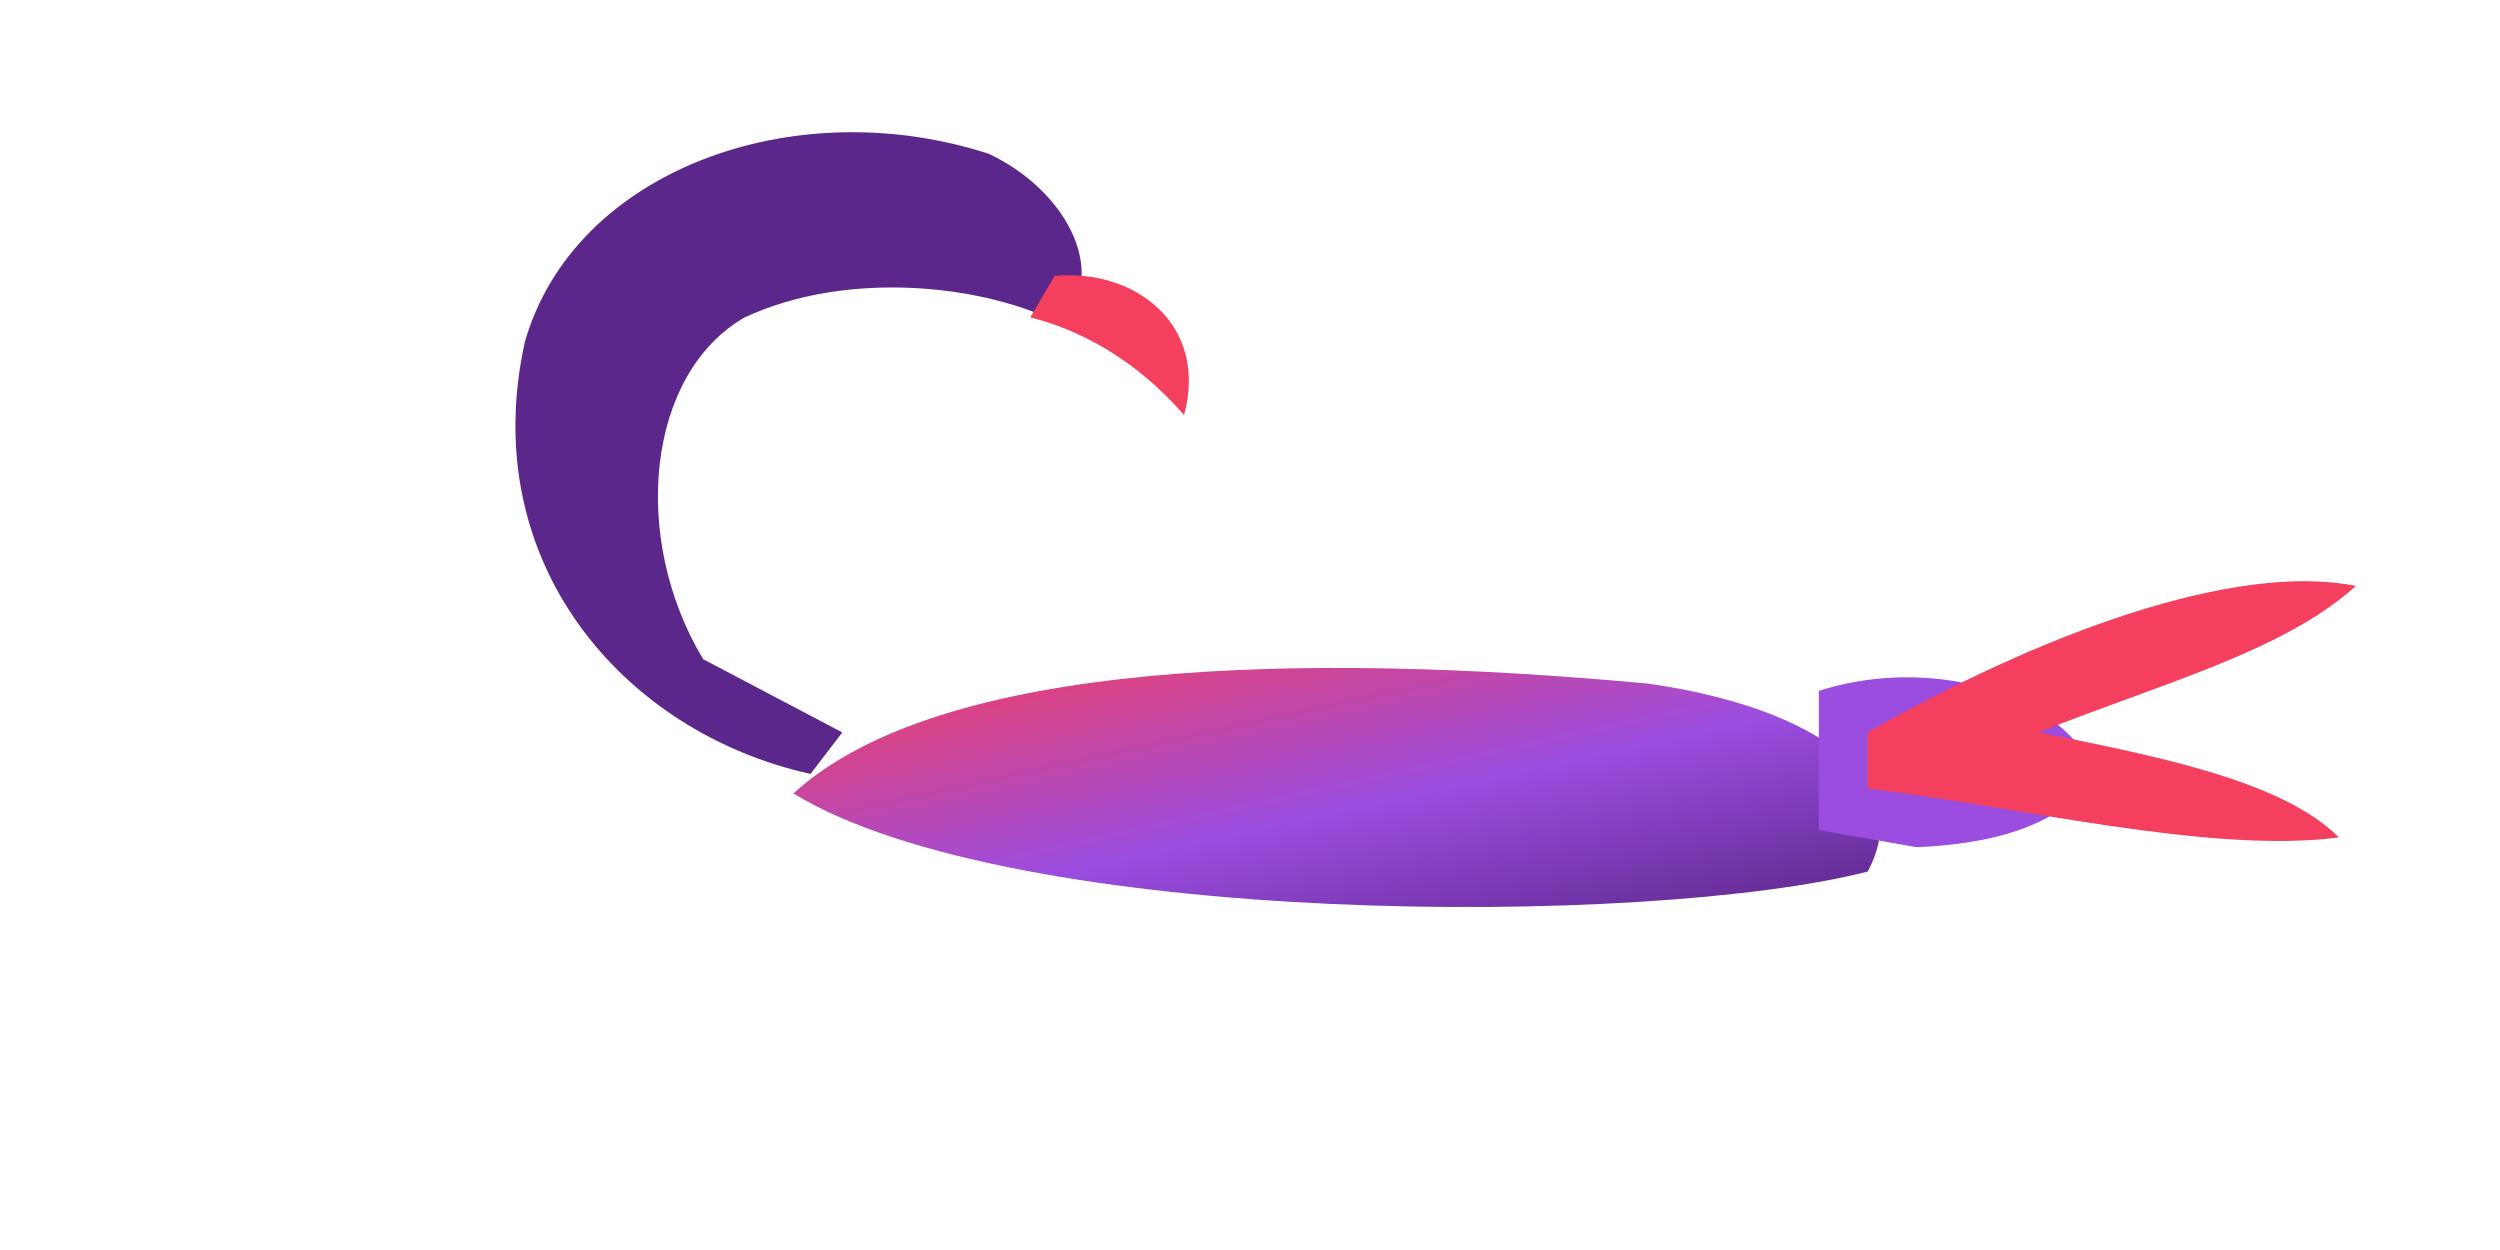
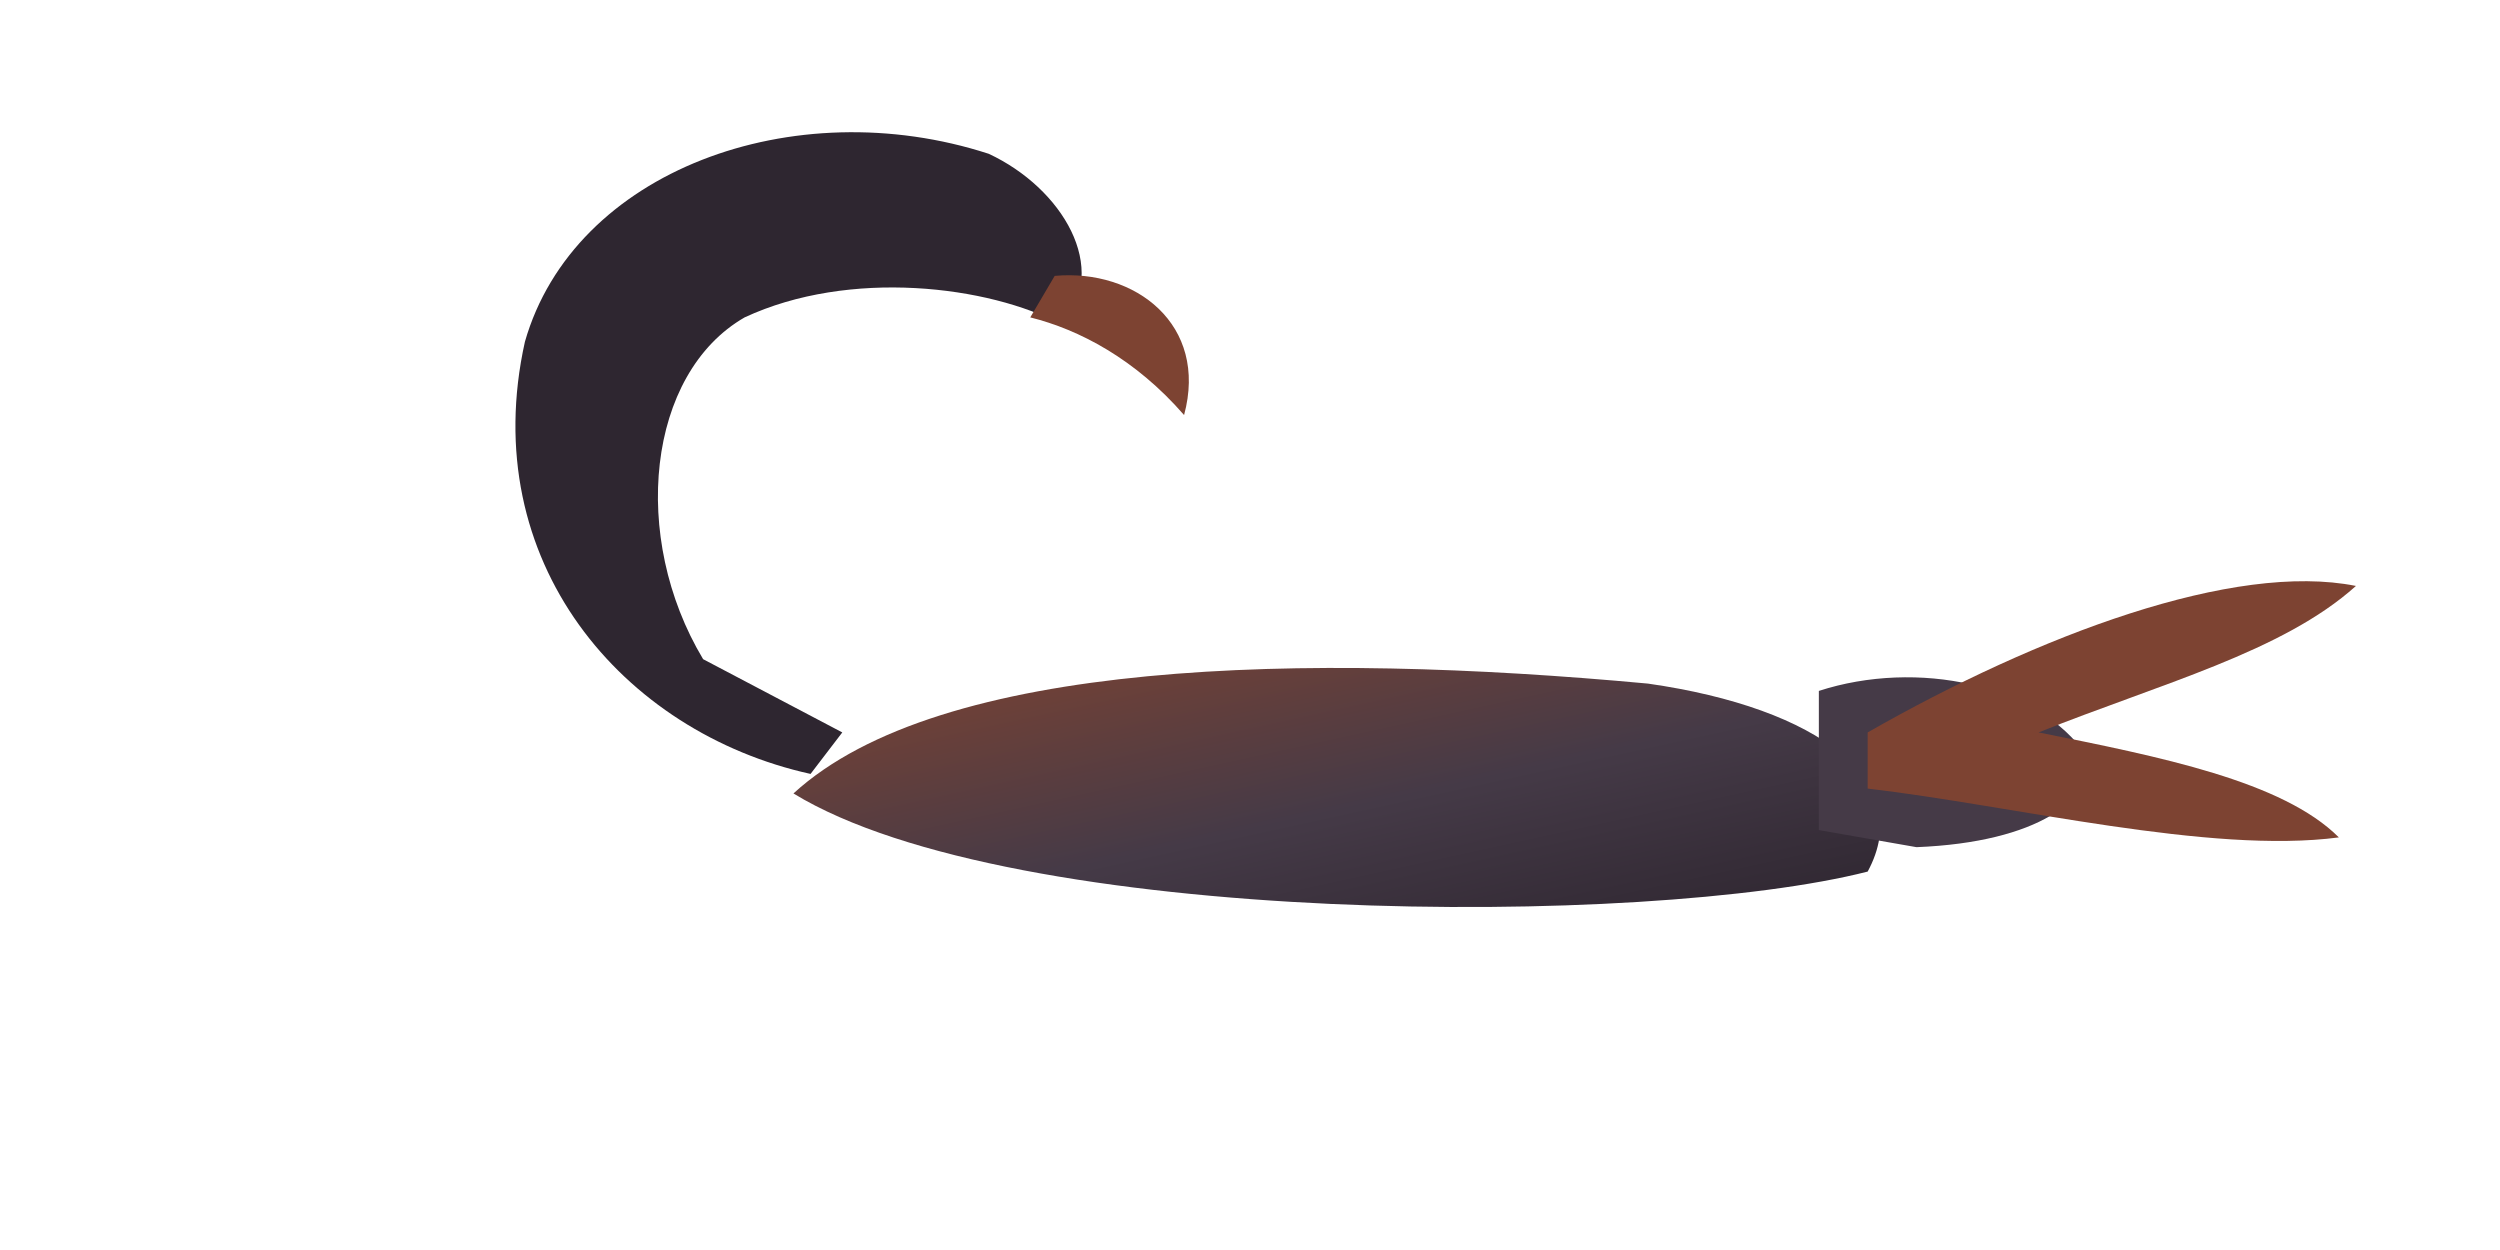
<svg xmlns="http://www.w3.org/2000/svg" viewBox="0 0 1024 512" width="512" height="256">
  <defs>
    <linearGradient id="emblem_pulmonoscorpius" x1="0%" y1="0%" x2="100%" y2="100%">
-       <stop offset="0%" stop-color="#f43f5e" />
-       <stop offset="55%" stop-color="#9b4de0" />
-       <stop offset="100%" stop-color="#5c278a" />
+       <stop offset="0%" stop-color="#7d4332" />
+       <stop offset="55%" stop-color="#453a47" />
+       <stop offset="100%" stop-color="#2e2630" />
    </linearGradient>
  </defs>
  <g transform="translate(0, -15)">
-     <path d="M 332,332 C 255,315 195,245 215,155 C 235,85 325,52 405,78 C 435,92 455,125 435,148 C 405,132 348,125 305,145 C 265,168 258,235 288,285 L 345,315 Z" fill="#5c278a" />
+     <path d="M 332,332 C 255,315 195,245 215,155 C 235,85 325,52 405,78 C 435,92 455,125 435,148 C 405,132 348,125 305,145 C 265,168 258,235 288,285 L 345,315 Z" fill="#2e2630" />
    <path d="M 325,340 C 385,285 535,282 675,295 C 745,305 785,335 765,372 C 675,395 415,395 325,340 Z" fill="url(#emblem_pulmonoscorpius)" />
-     <path d="M 745,298 C 785,285 835,295 855,325 C 858,342 835,360 785,362 L 745,355 Z" fill="#9b4de0" />
-     <path d="M 765,315 C 835,275 915,245 965,255 C 935,282 885,295 835,315 C 885,325 935,335 958,358 C 905,365 825,345 765,338 Z" fill="#f43f5e" />
-     <path d="M 432,128 C 465,125 495,148 485,185 C 465,162 442,150 422,145 Z" fill="#f43f5e" />
+     <path d="M 745,298 C 785,285 835,295 855,325 C 858,342 835,360 785,362 L 745,355 Z" fill="#453a47" />
+     <path d="M 765,315 C 835,275 915,245 965,255 C 935,282 885,295 835,315 C 885,325 935,335 958,358 C 905,365 825,345 765,338 Z" fill="#7d4332" />
+     <path d="M 432,128 C 465,125 495,148 485,185 C 465,162 442,150 422,145 Z" fill="#7d4332" />
  </g>
</svg>
